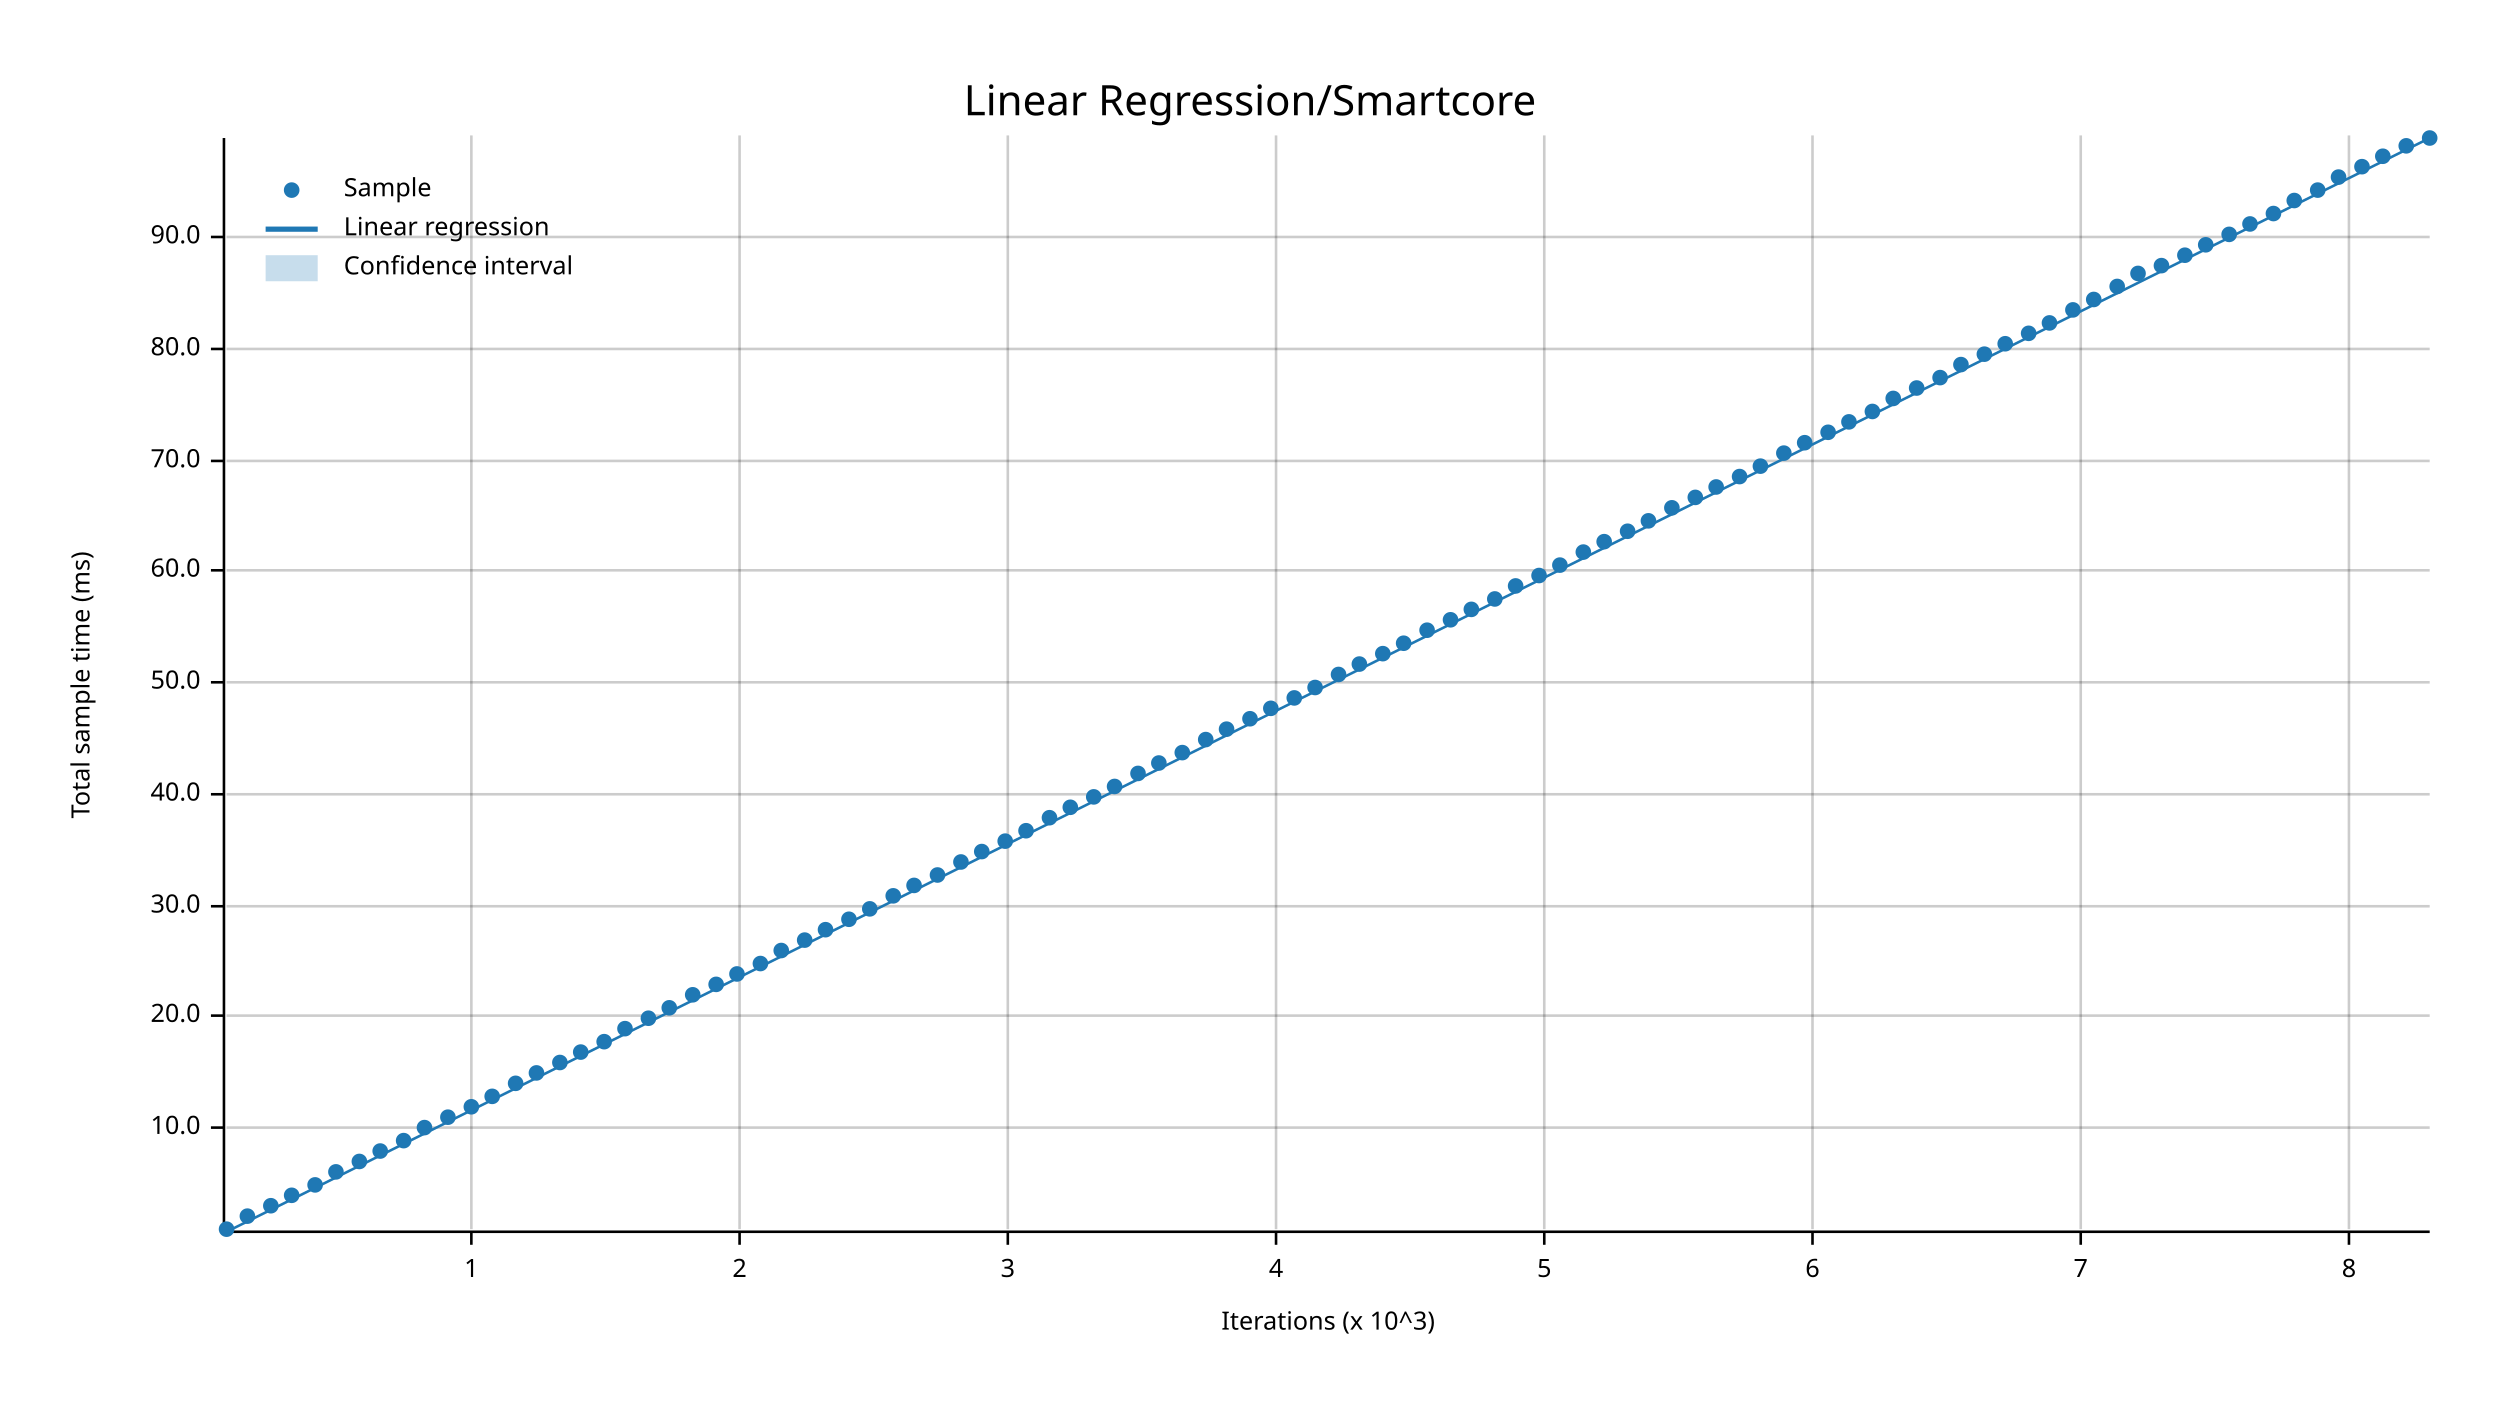
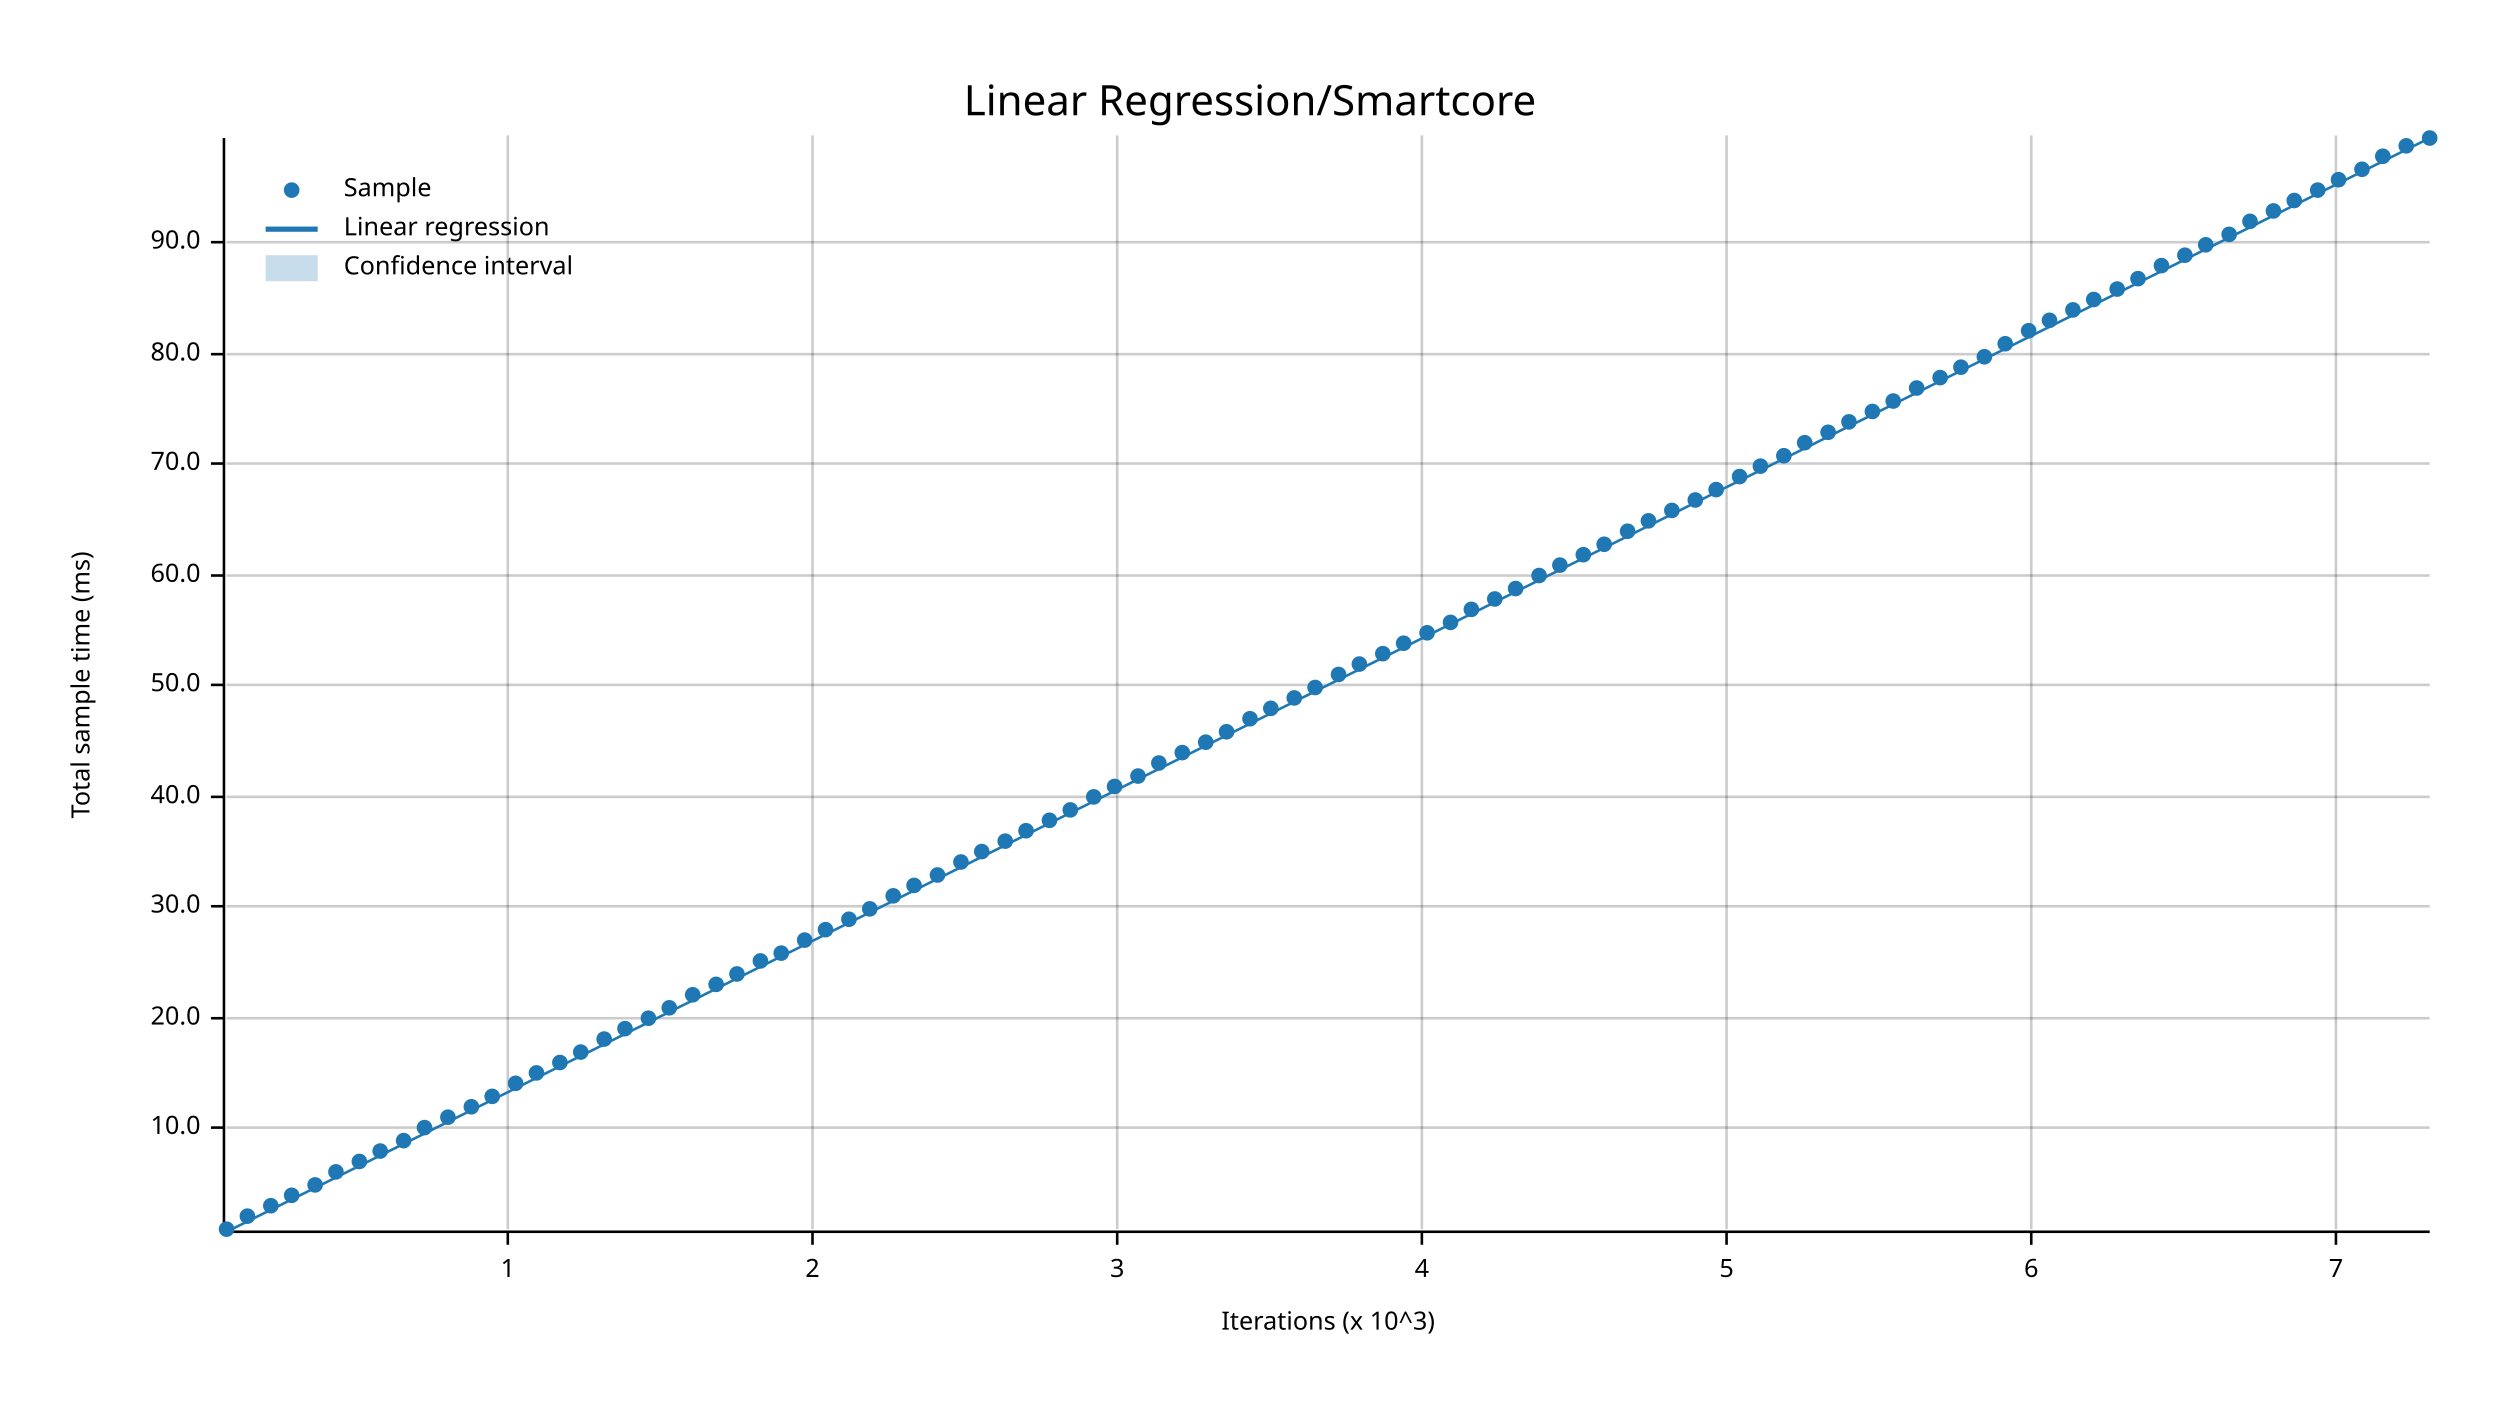
<svg xmlns="http://www.w3.org/2000/svg" width="960" height="540" viewBox="0 0 960 540">
  <text x="480" y="32" dy="0.76em" text-anchor="middle" font-family="sans-serif" font-size="16.129" opacity="1" fill="#000000">
Linear Regression/Smartcore
</text>
  <text x="27" y="263" dy="0.76em" text-anchor="middle" font-family="sans-serif" font-size="9.677" opacity="1" fill="#000000" transform="rotate(270, 27, 263)">
Total sample time (ms)
</text>
  <text x="510" y="513" dy="-0.5ex" text-anchor="middle" font-family="sans-serif" font-size="9.677" opacity="1" fill="#000000">
Iterations (x 10^3)
</text>
-   <line opacity="0.2" stroke="#000000" stroke-width="1" x1="181" y1="472" x2="181" y2="52" />
-   <line opacity="0.2" stroke="#000000" stroke-width="1" x1="284" y1="472" x2="284" y2="52" />
-   <line opacity="0.2" stroke="#000000" stroke-width="1" x1="387" y1="472" x2="387" y2="52" />
-   <line opacity="0.2" stroke="#000000" stroke-width="1" x1="490" y1="472" x2="490" y2="52" />
-   <line opacity="0.2" stroke="#000000" stroke-width="1" x1="593" y1="472" x2="593" y2="52" />
-   <line opacity="0.2" stroke="#000000" stroke-width="1" x1="696" y1="472" x2="696" y2="52" />
-   <line opacity="0.2" stroke="#000000" stroke-width="1" x1="799" y1="472" x2="799" y2="52" />
-   <line opacity="0.2" stroke="#000000" stroke-width="1" x1="902" y1="472" x2="902" y2="52" />
+   <line opacity="0.2" stroke="#000000" stroke-width="1" x1="195" y1="472" x2="195" y2="52" />
+   <line opacity="0.2" stroke="#000000" stroke-width="1" x1="312" y1="472" x2="312" y2="52" />
+   <line opacity="0.2" stroke="#000000" stroke-width="1" x1="429" y1="472" x2="429" y2="52" />
+   <line opacity="0.2" stroke="#000000" stroke-width="1" x1="546" y1="472" x2="546" y2="52" />
+   <line opacity="0.2" stroke="#000000" stroke-width="1" x1="663" y1="472" x2="663" y2="52" />
+   <line opacity="0.2" stroke="#000000" stroke-width="1" x1="780" y1="472" x2="780" y2="52" />
+   <line opacity="0.2" stroke="#000000" stroke-width="1" x1="897" y1="472" x2="897" y2="52" />
  <line opacity="0.2" stroke="#000000" stroke-width="1" x1="87" y1="433" x2="933" y2="433" />
-   <line opacity="0.2" stroke="#000000" stroke-width="1" x1="87" y1="390" x2="933" y2="390" />
+   <line opacity="0.2" stroke="#000000" stroke-width="1" x1="87" y1="391" x2="933" y2="391" />
  <line opacity="0.2" stroke="#000000" stroke-width="1" x1="87" y1="348" x2="933" y2="348" />
-   <line opacity="0.2" stroke="#000000" stroke-width="1" x1="87" y1="305" x2="933" y2="305" />
-   <line opacity="0.2" stroke="#000000" stroke-width="1" x1="87" y1="262" x2="933" y2="262" />
-   <line opacity="0.2" stroke="#000000" stroke-width="1" x1="87" y1="219" x2="933" y2="219" />
-   <line opacity="0.2" stroke="#000000" stroke-width="1" x1="87" y1="177" x2="933" y2="177" />
-   <line opacity="0.2" stroke="#000000" stroke-width="1" x1="87" y1="134" x2="933" y2="134" />
-   <line opacity="0.2" stroke="#000000" stroke-width="1" x1="87" y1="91" x2="933" y2="91" />
+   <line opacity="0.2" stroke="#000000" stroke-width="1" x1="87" y1="306" x2="933" y2="306" />
+   <line opacity="0.2" stroke="#000000" stroke-width="1" x1="87" y1="263" x2="933" y2="263" />
+   <line opacity="0.2" stroke="#000000" stroke-width="1" x1="87" y1="221" x2="933" y2="221" />
+   <line opacity="0.2" stroke="#000000" stroke-width="1" x1="87" y1="178" x2="933" y2="178" />
+   <line opacity="0.2" stroke="#000000" stroke-width="1" x1="87" y1="136" x2="933" y2="136" />
+   <line opacity="0.2" stroke="#000000" stroke-width="1" x1="87" y1="93" x2="933" y2="93" />
  <polyline fill="none" opacity="1" stroke="#000000" stroke-width="1" points="86,53 86,473 " />
  <text x="77" y="433" dy="0.5ex" text-anchor="end" font-family="sans-serif" font-size="9.677" opacity="1" fill="#000000">
10.0
</text>
  <polyline fill="none" opacity="1" stroke="#000000" stroke-width="1" points="81,433 86,433 " />
-   <text x="77" y="390" dy="0.5ex" text-anchor="end" font-family="sans-serif" font-size="9.677" opacity="1" fill="#000000">
+   <text x="77" y="391" dy="0.5ex" text-anchor="end" font-family="sans-serif" font-size="9.677" opacity="1" fill="#000000">
20.0
</text>
-   <polyline fill="none" opacity="1" stroke="#000000" stroke-width="1" points="81,390 86,390 " />
+   <polyline fill="none" opacity="1" stroke="#000000" stroke-width="1" points="81,391 86,391 " />
  <text x="77" y="348" dy="0.5ex" text-anchor="end" font-family="sans-serif" font-size="9.677" opacity="1" fill="#000000">
30.0
</text>
  <polyline fill="none" opacity="1" stroke="#000000" stroke-width="1" points="81,348 86,348 " />
-   <text x="77" y="305" dy="0.5ex" text-anchor="end" font-family="sans-serif" font-size="9.677" opacity="1" fill="#000000">
+   <text x="77" y="306" dy="0.5ex" text-anchor="end" font-family="sans-serif" font-size="9.677" opacity="1" fill="#000000">
40.0
</text>
-   <polyline fill="none" opacity="1" stroke="#000000" stroke-width="1" points="81,305 86,305 " />
-   <text x="77" y="262" dy="0.5ex" text-anchor="end" font-family="sans-serif" font-size="9.677" opacity="1" fill="#000000">
+   <polyline fill="none" opacity="1" stroke="#000000" stroke-width="1" points="81,306 86,306 " />
+   <text x="77" y="263" dy="0.5ex" text-anchor="end" font-family="sans-serif" font-size="9.677" opacity="1" fill="#000000">
50.0
</text>
-   <polyline fill="none" opacity="1" stroke="#000000" stroke-width="1" points="81,262 86,262 " />
-   <text x="77" y="219" dy="0.5ex" text-anchor="end" font-family="sans-serif" font-size="9.677" opacity="1" fill="#000000">
+   <polyline fill="none" opacity="1" stroke="#000000" stroke-width="1" points="81,263 86,263 " />
+   <text x="77" y="221" dy="0.5ex" text-anchor="end" font-family="sans-serif" font-size="9.677" opacity="1" fill="#000000">
60.0
</text>
-   <polyline fill="none" opacity="1" stroke="#000000" stroke-width="1" points="81,219 86,219 " />
-   <text x="77" y="177" dy="0.5ex" text-anchor="end" font-family="sans-serif" font-size="9.677" opacity="1" fill="#000000">
+   <polyline fill="none" opacity="1" stroke="#000000" stroke-width="1" points="81,221 86,221 " />
+   <text x="77" y="178" dy="0.5ex" text-anchor="end" font-family="sans-serif" font-size="9.677" opacity="1" fill="#000000">
70.0
</text>
-   <polyline fill="none" opacity="1" stroke="#000000" stroke-width="1" points="81,177 86,177 " />
-   <text x="77" y="134" dy="0.5ex" text-anchor="end" font-family="sans-serif" font-size="9.677" opacity="1" fill="#000000">
+   <polyline fill="none" opacity="1" stroke="#000000" stroke-width="1" points="81,178 86,178 " />
+   <text x="77" y="136" dy="0.5ex" text-anchor="end" font-family="sans-serif" font-size="9.677" opacity="1" fill="#000000">
80.0
</text>
-   <polyline fill="none" opacity="1" stroke="#000000" stroke-width="1" points="81,134 86,134 " />
-   <text x="77" y="91" dy="0.5ex" text-anchor="end" font-family="sans-serif" font-size="9.677" opacity="1" fill="#000000">
+   <polyline fill="none" opacity="1" stroke="#000000" stroke-width="1" points="81,136 86,136 " />
+   <text x="77" y="93" dy="0.5ex" text-anchor="end" font-family="sans-serif" font-size="9.677" opacity="1" fill="#000000">
90.0
</text>
-   <polyline fill="none" opacity="1" stroke="#000000" stroke-width="1" points="81,91 86,91 " />
+   <polyline fill="none" opacity="1" stroke="#000000" stroke-width="1" points="81,93 86,93 " />
  <polyline fill="none" opacity="1" stroke="#000000" stroke-width="1" points="87,473 933,473 " />
-   <text x="181" y="483" dy="0.76em" text-anchor="middle" font-family="sans-serif" font-size="9.677" opacity="1" fill="#000000">
+   <text x="195" y="483" dy="0.76em" text-anchor="middle" font-family="sans-serif" font-size="9.677" opacity="1" fill="#000000">
1
</text>
-   <polyline fill="none" opacity="1" stroke="#000000" stroke-width="1" points="181,473 181,478 " />
-   <text x="284" y="483" dy="0.76em" text-anchor="middle" font-family="sans-serif" font-size="9.677" opacity="1" fill="#000000">
+   <polyline fill="none" opacity="1" stroke="#000000" stroke-width="1" points="195,473 195,478 " />
+   <text x="312" y="483" dy="0.76em" text-anchor="middle" font-family="sans-serif" font-size="9.677" opacity="1" fill="#000000">
2
</text>
-   <polyline fill="none" opacity="1" stroke="#000000" stroke-width="1" points="284,473 284,478 " />
-   <text x="387" y="483" dy="0.76em" text-anchor="middle" font-family="sans-serif" font-size="9.677" opacity="1" fill="#000000">
+   <polyline fill="none" opacity="1" stroke="#000000" stroke-width="1" points="312,473 312,478 " />
+   <text x="429" y="483" dy="0.76em" text-anchor="middle" font-family="sans-serif" font-size="9.677" opacity="1" fill="#000000">
3
</text>
-   <polyline fill="none" opacity="1" stroke="#000000" stroke-width="1" points="387,473 387,478 " />
-   <text x="490" y="483" dy="0.76em" text-anchor="middle" font-family="sans-serif" font-size="9.677" opacity="1" fill="#000000">
+   <polyline fill="none" opacity="1" stroke="#000000" stroke-width="1" points="429,473 429,478 " />
+   <text x="546" y="483" dy="0.76em" text-anchor="middle" font-family="sans-serif" font-size="9.677" opacity="1" fill="#000000">
4
</text>
-   <polyline fill="none" opacity="1" stroke="#000000" stroke-width="1" points="490,473 490,478 " />
-   <text x="593" y="483" dy="0.76em" text-anchor="middle" font-family="sans-serif" font-size="9.677" opacity="1" fill="#000000">
+   <polyline fill="none" opacity="1" stroke="#000000" stroke-width="1" points="546,473 546,478 " />
+   <text x="663" y="483" dy="0.76em" text-anchor="middle" font-family="sans-serif" font-size="9.677" opacity="1" fill="#000000">
5
</text>
-   <polyline fill="none" opacity="1" stroke="#000000" stroke-width="1" points="593,473 593,478 " />
-   <text x="696" y="483" dy="0.76em" text-anchor="middle" font-family="sans-serif" font-size="9.677" opacity="1" fill="#000000">
+   <polyline fill="none" opacity="1" stroke="#000000" stroke-width="1" points="663,473 663,478 " />
+   <text x="780" y="483" dy="0.76em" text-anchor="middle" font-family="sans-serif" font-size="9.677" opacity="1" fill="#000000">
6
</text>
-   <polyline fill="none" opacity="1" stroke="#000000" stroke-width="1" points="696,473 696,478 " />
-   <text x="799" y="483" dy="0.76em" text-anchor="middle" font-family="sans-serif" font-size="9.677" opacity="1" fill="#000000">
+   <polyline fill="none" opacity="1" stroke="#000000" stroke-width="1" points="780,473 780,478 " />
+   <text x="897" y="483" dy="0.76em" text-anchor="middle" font-family="sans-serif" font-size="9.677" opacity="1" fill="#000000">
7
</text>
-   <polyline fill="none" opacity="1" stroke="#000000" stroke-width="1" points="799,473 799,478 " />
-   <text x="902" y="483" dy="0.76em" text-anchor="middle" font-family="sans-serif" font-size="9.677" opacity="1" fill="#000000">
- 8
- </text>
-   <polyline fill="none" opacity="1" stroke="#000000" stroke-width="1" points="902,473 902,478 " />
+   <polyline fill="none" opacity="1" stroke="#000000" stroke-width="1" points="897,473 897,478 " />
  <circle cx="87" cy="472" r="3" opacity="1" fill="#1F78B4" stroke="none" stroke-width="1" />
  <circle cx="95" cy="467" r="3" opacity="1" fill="#1F78B4" stroke="none" stroke-width="1" />
  <circle cx="104" cy="463" r="3" opacity="1" fill="#1F78B4" stroke="none" stroke-width="1" />
  <circle cx="112" cy="459" r="3" opacity="1" fill="#1F78B4" stroke="none" stroke-width="1" />
  <circle cx="121" cy="455" r="3" opacity="1" fill="#1F78B4" stroke="none" stroke-width="1" />
  <circle cx="129" cy="450" r="3" opacity="1" fill="#1F78B4" stroke="none" stroke-width="1" />
  <circle cx="138" cy="446" r="3" opacity="1" fill="#1F78B4" stroke="none" stroke-width="1" />
  <circle cx="146" cy="442" r="3" opacity="1" fill="#1F78B4" stroke="none" stroke-width="1" />
  <circle cx="155" cy="438" r="3" opacity="1" fill="#1F78B4" stroke="none" stroke-width="1" />
  <circle cx="163" cy="433" r="3" opacity="1" fill="#1F78B4" stroke="none" stroke-width="1" />
  <circle cx="172" cy="429" r="3" opacity="1" fill="#1F78B4" stroke="none" stroke-width="1" />
  <circle cx="181" cy="425" r="3" opacity="1" fill="#1F78B4" stroke="none" stroke-width="1" />
  <circle cx="189" cy="421" r="3" opacity="1" fill="#1F78B4" stroke="none" stroke-width="1" />
  <circle cx="198" cy="416" r="3" opacity="1" fill="#1F78B4" stroke="none" stroke-width="1" />
  <circle cx="206" cy="412" r="3" opacity="1" fill="#1F78B4" stroke="none" stroke-width="1" />
  <circle cx="215" cy="408" r="3" opacity="1" fill="#1F78B4" stroke="none" stroke-width="1" />
  <circle cx="223" cy="404" r="3" opacity="1" fill="#1F78B4" stroke="none" stroke-width="1" />
-   <circle cx="232" cy="400" r="3" opacity="1" fill="#1F78B4" stroke="none" stroke-width="1" />
+   <circle cx="232" cy="399" r="3" opacity="1" fill="#1F78B4" stroke="none" stroke-width="1" />
  <circle cx="240" cy="395" r="3" opacity="1" fill="#1F78B4" stroke="none" stroke-width="1" />
  <circle cx="249" cy="391" r="3" opacity="1" fill="#1F78B4" stroke="none" stroke-width="1" />
  <circle cx="257" cy="387" r="3" opacity="1" fill="#1F78B4" stroke="none" stroke-width="1" />
  <circle cx="266" cy="382" r="3" opacity="1" fill="#1F78B4" stroke="none" stroke-width="1" />
  <circle cx="275" cy="378" r="3" opacity="1" fill="#1F78B4" stroke="none" stroke-width="1" />
  <circle cx="283" cy="374" r="3" opacity="1" fill="#1F78B4" stroke="none" stroke-width="1" />
-   <circle cx="292" cy="370" r="3" opacity="1" fill="#1F78B4" stroke="none" stroke-width="1" />
-   <circle cx="300" cy="365" r="3" opacity="1" fill="#1F78B4" stroke="none" stroke-width="1" />
+   <circle cx="292" cy="369" r="3" opacity="1" fill="#1F78B4" stroke="none" stroke-width="1" />
+   <circle cx="300" cy="366" r="3" opacity="1" fill="#1F78B4" stroke="none" stroke-width="1" />
  <circle cx="309" cy="361" r="3" opacity="1" fill="#1F78B4" stroke="none" stroke-width="1" />
  <circle cx="317" cy="357" r="3" opacity="1" fill="#1F78B4" stroke="none" stroke-width="1" />
  <circle cx="326" cy="353" r="3" opacity="1" fill="#1F78B4" stroke="none" stroke-width="1" />
  <circle cx="334" cy="349" r="3" opacity="1" fill="#1F78B4" stroke="none" stroke-width="1" />
  <circle cx="343" cy="344" r="3" opacity="1" fill="#1F78B4" stroke="none" stroke-width="1" />
  <circle cx="351" cy="340" r="3" opacity="1" fill="#1F78B4" stroke="none" stroke-width="1" />
  <circle cx="360" cy="336" r="3" opacity="1" fill="#1F78B4" stroke="none" stroke-width="1" />
  <circle cx="369" cy="331" r="3" opacity="1" fill="#1F78B4" stroke="none" stroke-width="1" />
  <circle cx="377" cy="327" r="3" opacity="1" fill="#1F78B4" stroke="none" stroke-width="1" />
  <circle cx="386" cy="323" r="3" opacity="1" fill="#1F78B4" stroke="none" stroke-width="1" />
  <circle cx="394" cy="319" r="3" opacity="1" fill="#1F78B4" stroke="none" stroke-width="1" />
-   <circle cx="403" cy="314" r="3" opacity="1" fill="#1F78B4" stroke="none" stroke-width="1" />
-   <circle cx="411" cy="310" r="3" opacity="1" fill="#1F78B4" stroke="none" stroke-width="1" />
+   <circle cx="403" cy="315" r="3" opacity="1" fill="#1F78B4" stroke="none" stroke-width="1" />
+   <circle cx="411" cy="311" r="3" opacity="1" fill="#1F78B4" stroke="none" stroke-width="1" />
  <circle cx="420" cy="306" r="3" opacity="1" fill="#1F78B4" stroke="none" stroke-width="1" />
  <circle cx="428" cy="302" r="3" opacity="1" fill="#1F78B4" stroke="none" stroke-width="1" />
-   <circle cx="437" cy="297" r="3" opacity="1" fill="#1F78B4" stroke="none" stroke-width="1" />
+   <circle cx="437" cy="298" r="3" opacity="1" fill="#1F78B4" stroke="none" stroke-width="1" />
  <circle cx="445" cy="293" r="3" opacity="1" fill="#1F78B4" stroke="none" stroke-width="1" />
  <circle cx="454" cy="289" r="3" opacity="1" fill="#1F78B4" stroke="none" stroke-width="1" />
-   <circle cx="463" cy="284" r="3" opacity="1" fill="#1F78B4" stroke="none" stroke-width="1" />
-   <circle cx="471" cy="280" r="3" opacity="1" fill="#1F78B4" stroke="none" stroke-width="1" />
+   <circle cx="463" cy="285" r="3" opacity="1" fill="#1F78B4" stroke="none" stroke-width="1" />
+   <circle cx="471" cy="281" r="3" opacity="1" fill="#1F78B4" stroke="none" stroke-width="1" />
  <circle cx="480" cy="276" r="3" opacity="1" fill="#1F78B4" stroke="none" stroke-width="1" />
  <circle cx="488" cy="272" r="3" opacity="1" fill="#1F78B4" stroke="none" stroke-width="1" />
  <circle cx="497" cy="268" r="3" opacity="1" fill="#1F78B4" stroke="none" stroke-width="1" />
  <circle cx="505" cy="264" r="3" opacity="1" fill="#1F78B4" stroke="none" stroke-width="1" />
  <circle cx="514" cy="259" r="3" opacity="1" fill="#1F78B4" stroke="none" stroke-width="1" />
  <circle cx="522" cy="255" r="3" opacity="1" fill="#1F78B4" stroke="none" stroke-width="1" />
  <circle cx="531" cy="251" r="3" opacity="1" fill="#1F78B4" stroke="none" stroke-width="1" />
  <circle cx="539" cy="247" r="3" opacity="1" fill="#1F78B4" stroke="none" stroke-width="1" />
-   <circle cx="548" cy="242" r="3" opacity="1" fill="#1F78B4" stroke="none" stroke-width="1" />
-   <circle cx="557" cy="238" r="3" opacity="1" fill="#1F78B4" stroke="none" stroke-width="1" />
+   <circle cx="548" cy="243" r="3" opacity="1" fill="#1F78B4" stroke="none" stroke-width="1" />
+   <circle cx="557" cy="239" r="3" opacity="1" fill="#1F78B4" stroke="none" stroke-width="1" />
  <circle cx="565" cy="234" r="3" opacity="1" fill="#1F78B4" stroke="none" stroke-width="1" />
  <circle cx="574" cy="230" r="3" opacity="1" fill="#1F78B4" stroke="none" stroke-width="1" />
-   <circle cx="582" cy="225" r="3" opacity="1" fill="#1F78B4" stroke="none" stroke-width="1" />
+   <circle cx="582" cy="226" r="3" opacity="1" fill="#1F78B4" stroke="none" stroke-width="1" />
  <circle cx="591" cy="221" r="3" opacity="1" fill="#1F78B4" stroke="none" stroke-width="1" />
  <circle cx="599" cy="217" r="3" opacity="1" fill="#1F78B4" stroke="none" stroke-width="1" />
-   <circle cx="608" cy="212" r="3" opacity="1" fill="#1F78B4" stroke="none" stroke-width="1" />
-   <circle cx="616" cy="208" r="3" opacity="1" fill="#1F78B4" stroke="none" stroke-width="1" />
+   <circle cx="608" cy="213" r="3" opacity="1" fill="#1F78B4" stroke="none" stroke-width="1" />
+   <circle cx="616" cy="209" r="3" opacity="1" fill="#1F78B4" stroke="none" stroke-width="1" />
  <circle cx="625" cy="204" r="3" opacity="1" fill="#1F78B4" stroke="none" stroke-width="1" />
  <circle cx="633" cy="200" r="3" opacity="1" fill="#1F78B4" stroke="none" stroke-width="1" />
-   <circle cx="642" cy="195" r="3" opacity="1" fill="#1F78B4" stroke="none" stroke-width="1" />
-   <circle cx="651" cy="191" r="3" opacity="1" fill="#1F78B4" stroke="none" stroke-width="1" />
-   <circle cx="659" cy="187" r="3" opacity="1" fill="#1F78B4" stroke="none" stroke-width="1" />
+   <circle cx="642" cy="196" r="3" opacity="1" fill="#1F78B4" stroke="none" stroke-width="1" />
+   <circle cx="651" cy="192" r="3" opacity="1" fill="#1F78B4" stroke="none" stroke-width="1" />
+   <circle cx="659" cy="188" r="3" opacity="1" fill="#1F78B4" stroke="none" stroke-width="1" />
  <circle cx="668" cy="183" r="3" opacity="1" fill="#1F78B4" stroke="none" stroke-width="1" />
  <circle cx="676" cy="179" r="3" opacity="1" fill="#1F78B4" stroke="none" stroke-width="1" />
-   <circle cx="685" cy="174" r="3" opacity="1" fill="#1F78B4" stroke="none" stroke-width="1" />
+   <circle cx="685" cy="175" r="3" opacity="1" fill="#1F78B4" stroke="none" stroke-width="1" />
  <circle cx="693" cy="170" r="3" opacity="1" fill="#1F78B4" stroke="none" stroke-width="1" />
  <circle cx="702" cy="166" r="3" opacity="1" fill="#1F78B4" stroke="none" stroke-width="1" />
  <circle cx="710" cy="162" r="3" opacity="1" fill="#1F78B4" stroke="none" stroke-width="1" />
  <circle cx="719" cy="158" r="3" opacity="1" fill="#1F78B4" stroke="none" stroke-width="1" />
-   <circle cx="727" cy="153" r="3" opacity="1" fill="#1F78B4" stroke="none" stroke-width="1" />
+   <circle cx="727" cy="154" r="3" opacity="1" fill="#1F78B4" stroke="none" stroke-width="1" />
  <circle cx="736" cy="149" r="3" opacity="1" fill="#1F78B4" stroke="none" stroke-width="1" />
  <circle cx="745" cy="145" r="3" opacity="1" fill="#1F78B4" stroke="none" stroke-width="1" />
-   <circle cx="753" cy="140" r="3" opacity="1" fill="#1F78B4" stroke="none" stroke-width="1" />
-   <circle cx="762" cy="136" r="3" opacity="1" fill="#1F78B4" stroke="none" stroke-width="1" />
+   <circle cx="753" cy="141" r="3" opacity="1" fill="#1F78B4" stroke="none" stroke-width="1" />
+   <circle cx="762" cy="137" r="3" opacity="1" fill="#1F78B4" stroke="none" stroke-width="1" />
  <circle cx="770" cy="132" r="3" opacity="1" fill="#1F78B4" stroke="none" stroke-width="1" />
-   <circle cx="779" cy="128" r="3" opacity="1" fill="#1F78B4" stroke="none" stroke-width="1" />
-   <circle cx="787" cy="124" r="3" opacity="1" fill="#1F78B4" stroke="none" stroke-width="1" />
+   <circle cx="779" cy="127" r="3" opacity="1" fill="#1F78B4" stroke="none" stroke-width="1" />
+   <circle cx="787" cy="123" r="3" opacity="1" fill="#1F78B4" stroke="none" stroke-width="1" />
  <circle cx="796" cy="119" r="3" opacity="1" fill="#1F78B4" stroke="none" stroke-width="1" />
  <circle cx="804" cy="115" r="3" opacity="1" fill="#1F78B4" stroke="none" stroke-width="1" />
-   <circle cx="813" cy="110" r="3" opacity="1" fill="#1F78B4" stroke="none" stroke-width="1" />
-   <circle cx="821" cy="105" r="3" opacity="1" fill="#1F78B4" stroke="none" stroke-width="1" />
+   <circle cx="813" cy="111" r="3" opacity="1" fill="#1F78B4" stroke="none" stroke-width="1" />
+   <circle cx="821" cy="107" r="3" opacity="1" fill="#1F78B4" stroke="none" stroke-width="1" />
  <circle cx="830" cy="102" r="3" opacity="1" fill="#1F78B4" stroke="none" stroke-width="1" />
  <circle cx="839" cy="98" r="3" opacity="1" fill="#1F78B4" stroke="none" stroke-width="1" />
  <circle cx="847" cy="94" r="3" opacity="1" fill="#1F78B4" stroke="none" stroke-width="1" />
  <circle cx="856" cy="90" r="3" opacity="1" fill="#1F78B4" stroke="none" stroke-width="1" />
-   <circle cx="864" cy="86" r="3" opacity="1" fill="#1F78B4" stroke="none" stroke-width="1" />
-   <circle cx="873" cy="82" r="3" opacity="1" fill="#1F78B4" stroke="none" stroke-width="1" />
+   <circle cx="864" cy="85" r="3" opacity="1" fill="#1F78B4" stroke="none" stroke-width="1" />
+   <circle cx="873" cy="81" r="3" opacity="1" fill="#1F78B4" stroke="none" stroke-width="1" />
  <circle cx="881" cy="77" r="3" opacity="1" fill="#1F78B4" stroke="none" stroke-width="1" />
  <circle cx="890" cy="73" r="3" opacity="1" fill="#1F78B4" stroke="none" stroke-width="1" />
-   <circle cx="898" cy="68" r="3" opacity="1" fill="#1F78B4" stroke="none" stroke-width="1" />
-   <circle cx="907" cy="64" r="3" opacity="1" fill="#1F78B4" stroke="none" stroke-width="1" />
+   <circle cx="898" cy="69" r="3" opacity="1" fill="#1F78B4" stroke="none" stroke-width="1" />
+   <circle cx="907" cy="65" r="3" opacity="1" fill="#1F78B4" stroke="none" stroke-width="1" />
  <circle cx="915" cy="60" r="3" opacity="1" fill="#1F78B4" stroke="none" stroke-width="1" />
  <circle cx="924" cy="56" r="3" opacity="1" fill="#1F78B4" stroke="none" stroke-width="1" />
  <circle cx="933" cy="53" r="3" opacity="1" fill="#1F78B4" stroke="none" stroke-width="1" />
  <polyline fill="none" opacity="1" stroke="#1F78B4" stroke-width="1" points="87,473 933,53 " />
  <polygon opacity="0.25" fill="#1F78B4" points="87,473 933,53 933,53 " />
  <text x="132" y="68" dy="0.76em" text-anchor="start" font-family="sans-serif" font-size="9.677" opacity="1" fill="#000000">
Sample
</text>
  <text x="132" y="83" dy="0.76em" text-anchor="start" font-family="sans-serif" font-size="9.677" opacity="1" fill="#000000">
Linear regression
</text>
  <text x="132" y="98" dy="0.76em" text-anchor="start" font-family="sans-serif" font-size="9.677" opacity="1" fill="#000000">
Confidence interval
</text>
  <circle cx="112" cy="73" r="3" opacity="1" fill="#1F78B4" stroke="none" stroke-width="1" />
  <polyline fill="none" opacity="1" stroke="#1F78B4" stroke-width="2" points="102,88 122,88 " />
  <rect x="102" y="98" width="20" height="10" opacity="0.25" fill="#1F78B4" stroke="none" />
</svg>
